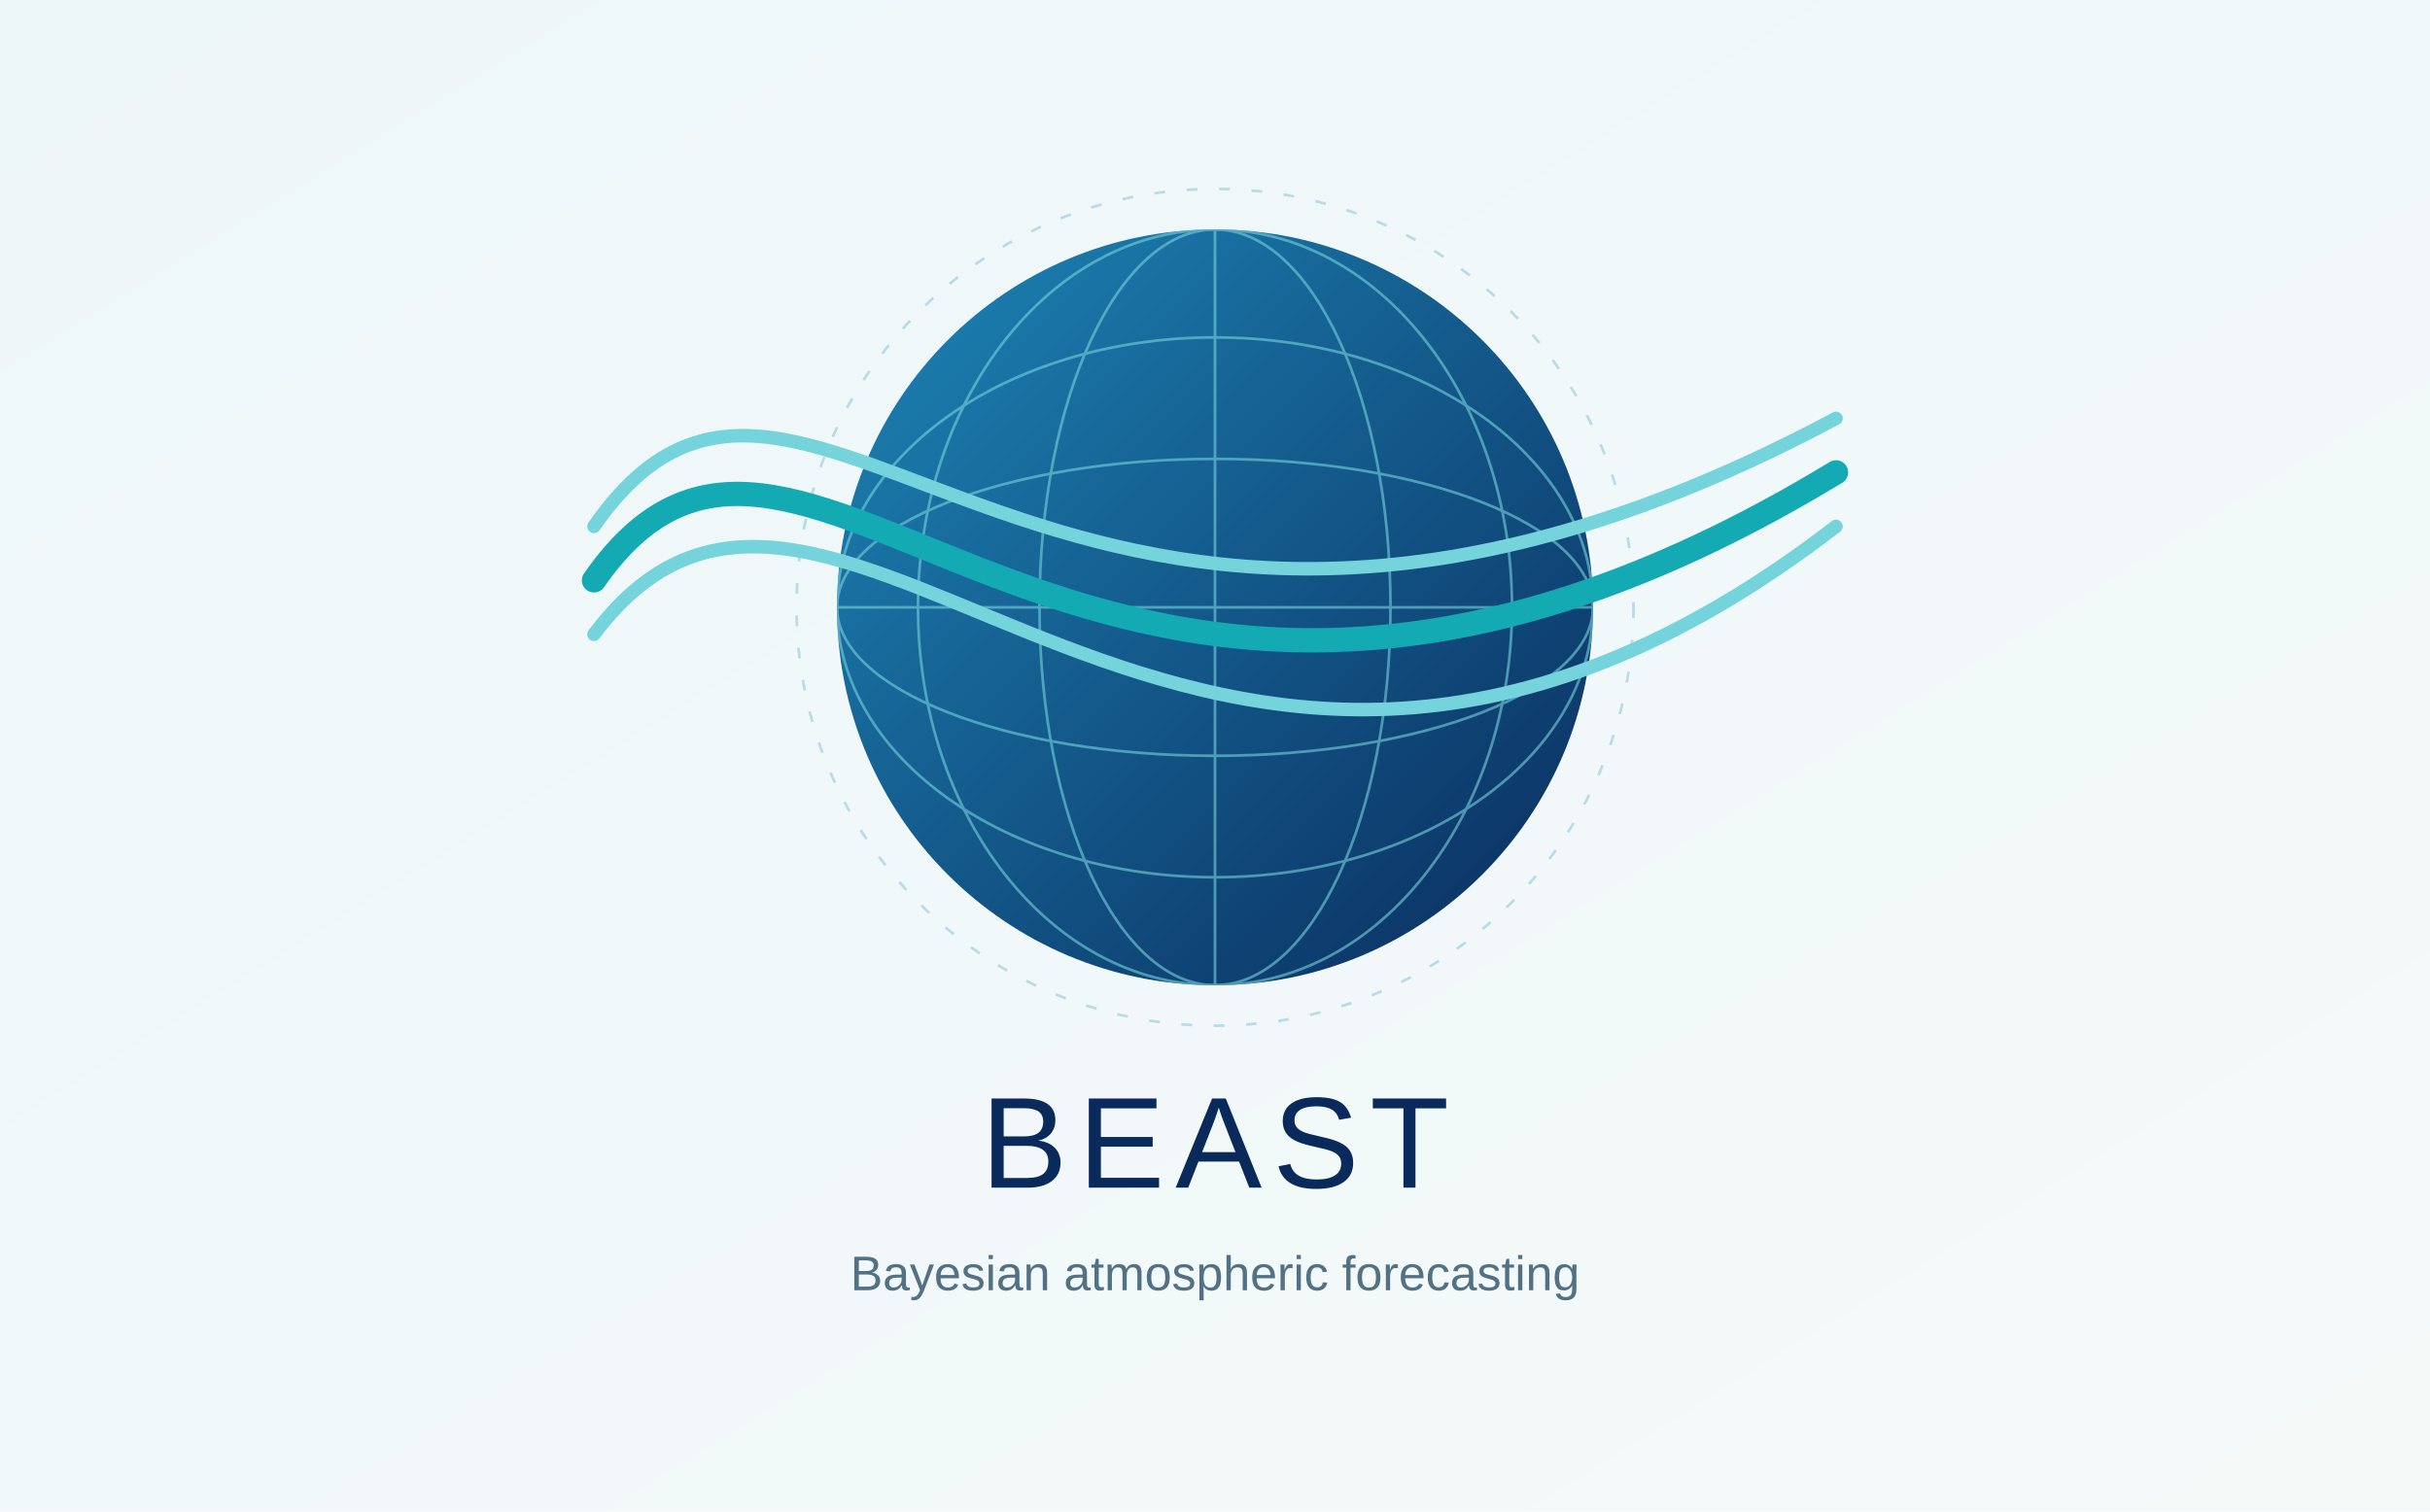
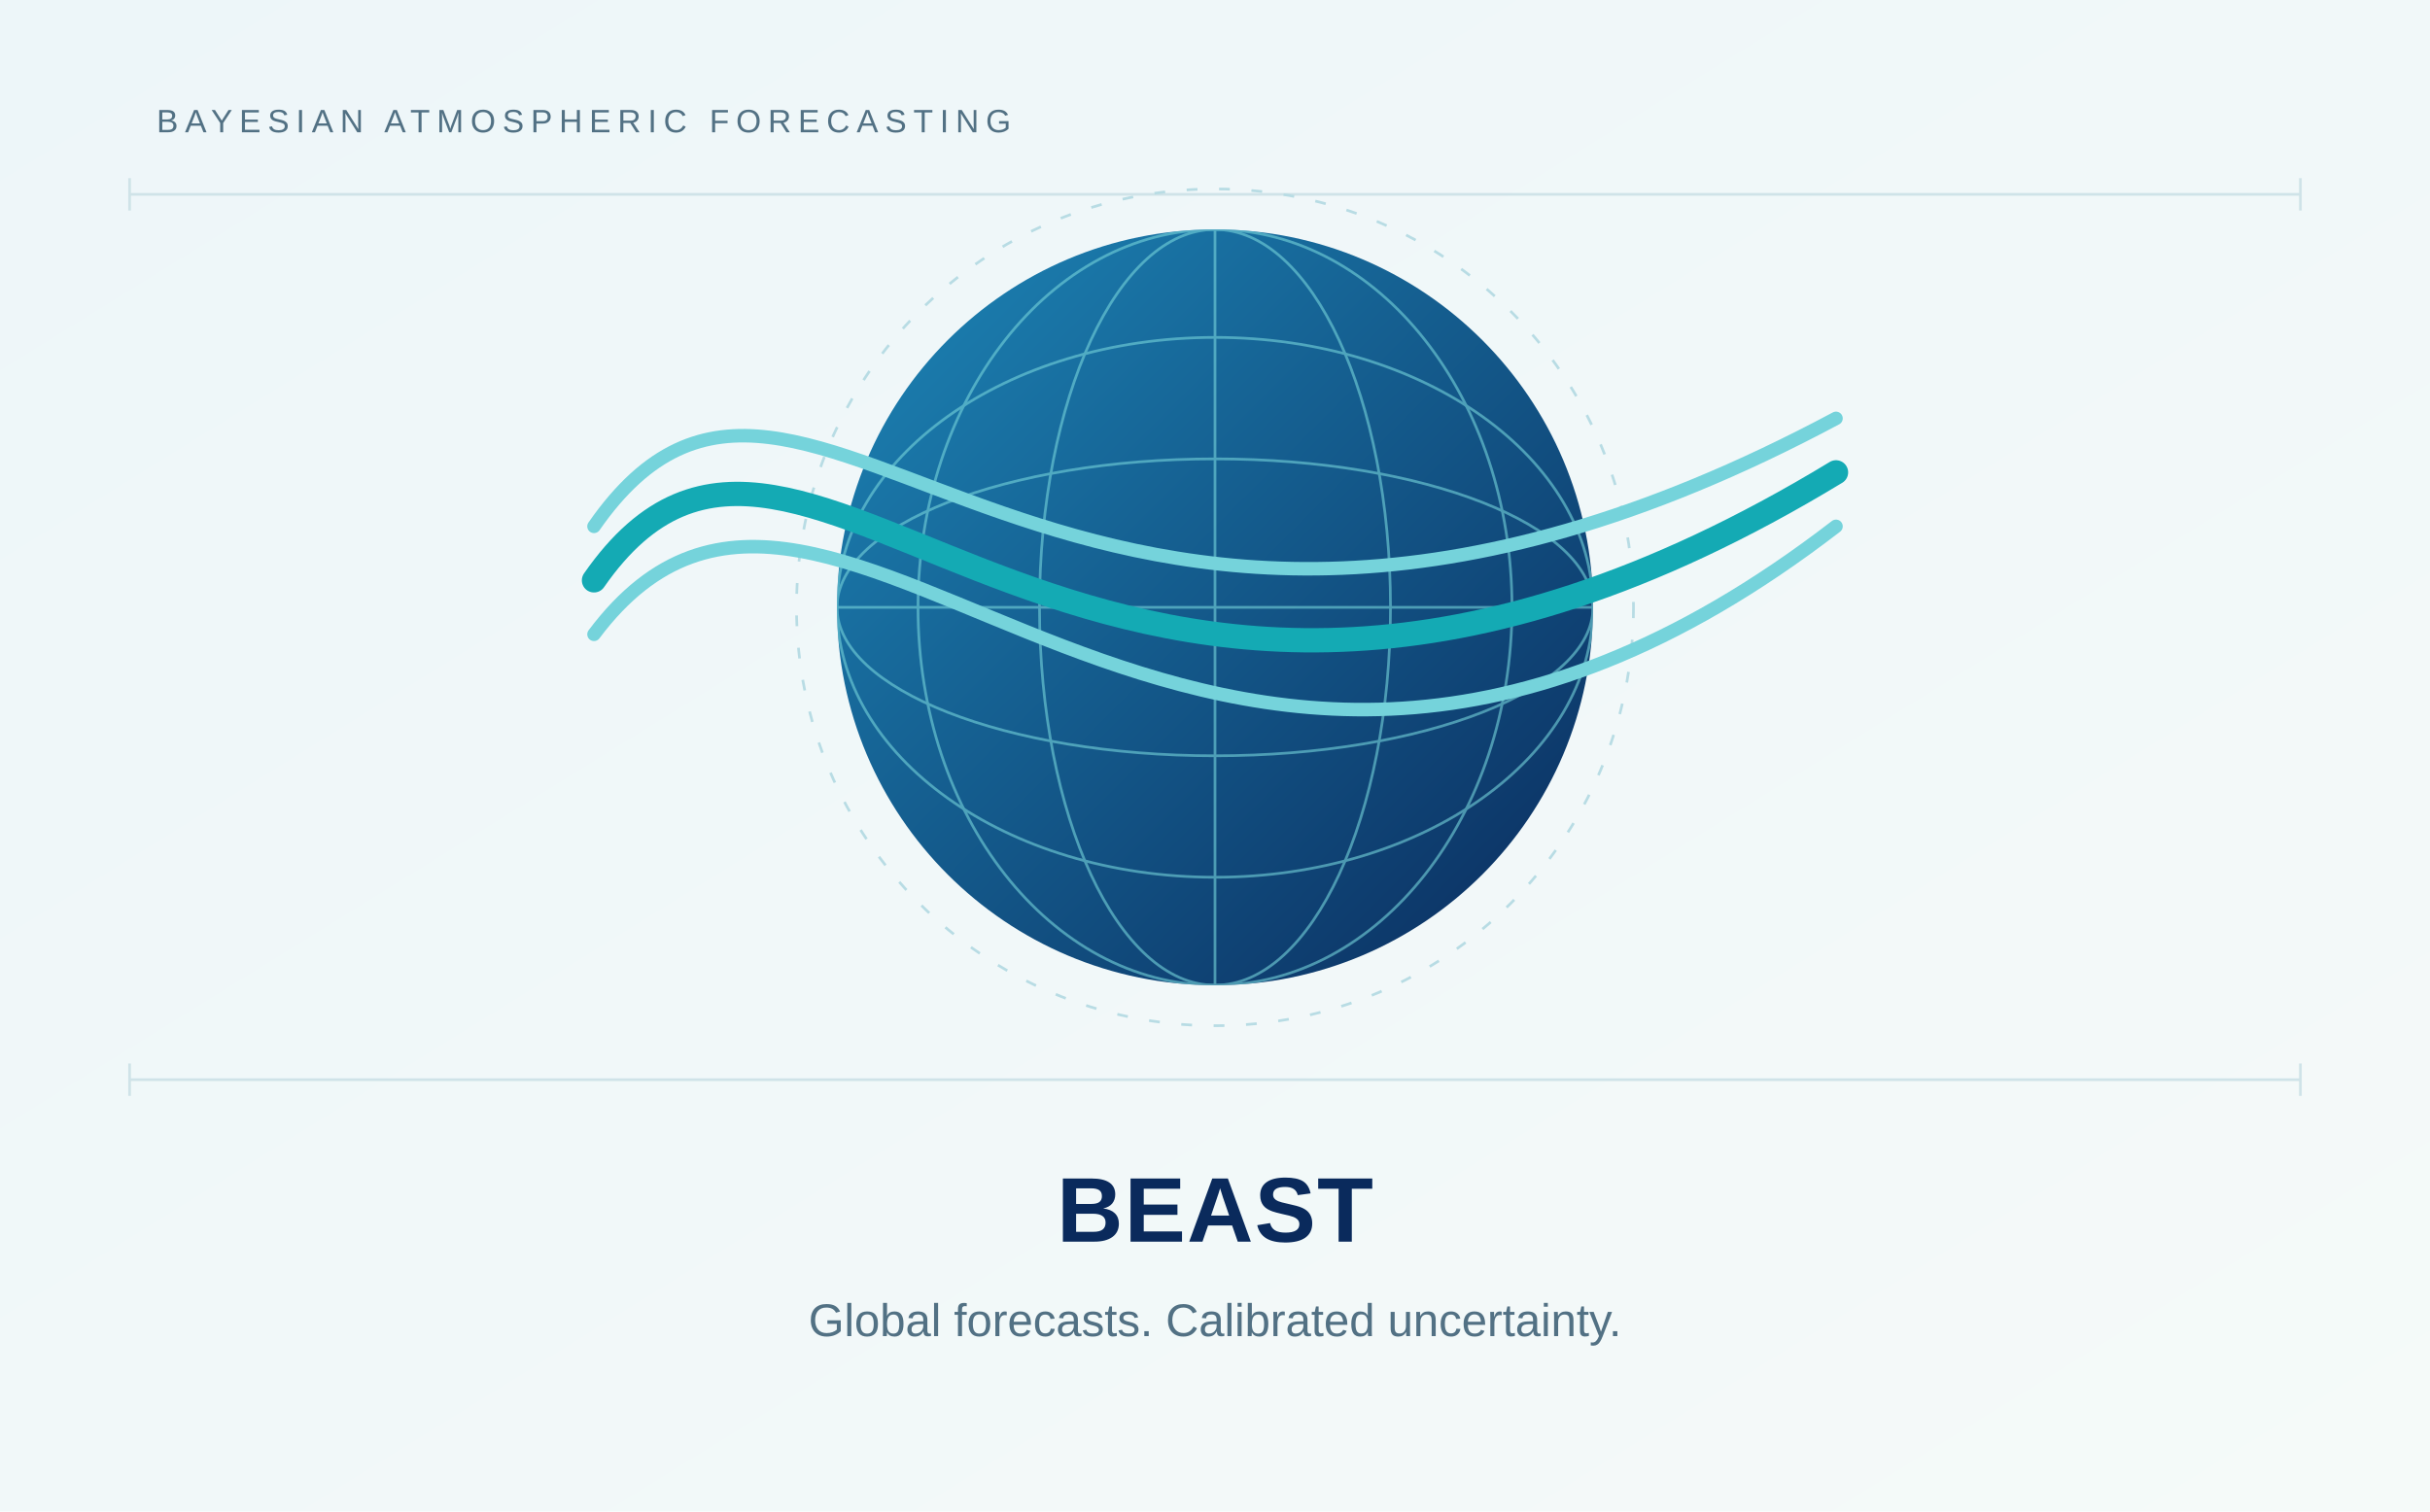
- <svg xmlns="http://www.w3.org/2000/svg" width="900" height="560" viewBox="0 0 900 560">
+ <svg xmlns="http://www.w3.org/2000/svg" width="900" height="560" viewBox="0 0 900 560" role="img" aria-labelledby="title desc">
  <defs>
    <linearGradient id="bg" x2="1" y2="1">
      <stop stop-color="#edf6f9" />
      <stop offset="1" stop-color="#f5faf9" />
    </linearGradient>
+     <linearGradient id="flow">
+       <stop stop-color="#1d87b8" />
+       <stop offset="1" stop-color="#159da7" />
+     </linearGradient>
+   </defs>
+   <path fill="url(#bg)" d="M0 0h900v560H0z" />
+   <g fill="none" stroke="#cfE3e8" stroke-width="1">
+     <path d="M48 72H852M48 400H852" />
+     <path d="M48 66v12m804-12v12M48 394v12m804-12v12" />
+   </g>
+   <text x="58" y="49" font-family="Arial,sans-serif" font-size="12" letter-spacing="2.5" fill="#527184">BAYESIAN ATMOSPHERIC FORECASTING</text>
+   <defs>
    <linearGradient id="globe" x2="1" y2="1">
      <stop stop-color="#1d87b8" />
      <stop offset="1" stop-color="#0a2a5c" />
    </linearGradient>
    <clipPath id="disc">
      <circle cx="450" cy="225" r="140" />
    </clipPath>
  </defs>
-   <path fill="url(#bg)" d="M0 0h900v560H0z" />
  <circle cx="450" cy="225" r="155" fill="none" stroke="#b8dce4" stroke-dasharray="4 8" />
  <circle cx="450" cy="225" r="140" fill="url(#globe)" />
  <g clip-path="url(#disc)" fill="none" stroke="#75d3db" opacity=".6">
    <ellipse cx="450" cy="225" rx="65" ry="140" />
    <ellipse cx="450" cy="225" rx="110" ry="140" />
    <ellipse cx="450" cy="225" rx="140" ry="55" />
    <ellipse cx="450" cy="225" rx="140" ry="100" />
    <path d="M310 225h280M450 85v280" />
  </g>
  <g fill="none" stroke-linecap="round">
    <path d="M220 215C300 100 400 345 680 175" stroke="#14aab4" stroke-width="9" />
    <path d="M220 235C310 115 440 380 680 195" stroke="#75d3db" stroke-width="5" />
    <path d="M220 195C300 80 390 310 680 155" stroke="#75d3db" stroke-width="5" />
  </g>
-   <text x="450" y="440" text-anchor="middle" font-family="Arial,sans-serif" font-size="48" letter-spacing="4" fill="#0a2a5c">BEAST</text>
-   <text x="450" y="478" text-anchor="middle" font-family="Arial,sans-serif" font-size="18" fill="#527184">Bayesian atmospheric forecasting</text>
+   <text x="450" y="460" text-anchor="middle" font-family="Arial,sans-serif" font-weight="600" font-size="34" letter-spacing=".5" fill="#0a2a5c">BEAST</text>
+   <text x="450" y="495" text-anchor="middle" font-family="Arial,sans-serif" font-size="17" fill="#527184">Global forecasts. Calibrated uncertainty.</text>
</svg>
